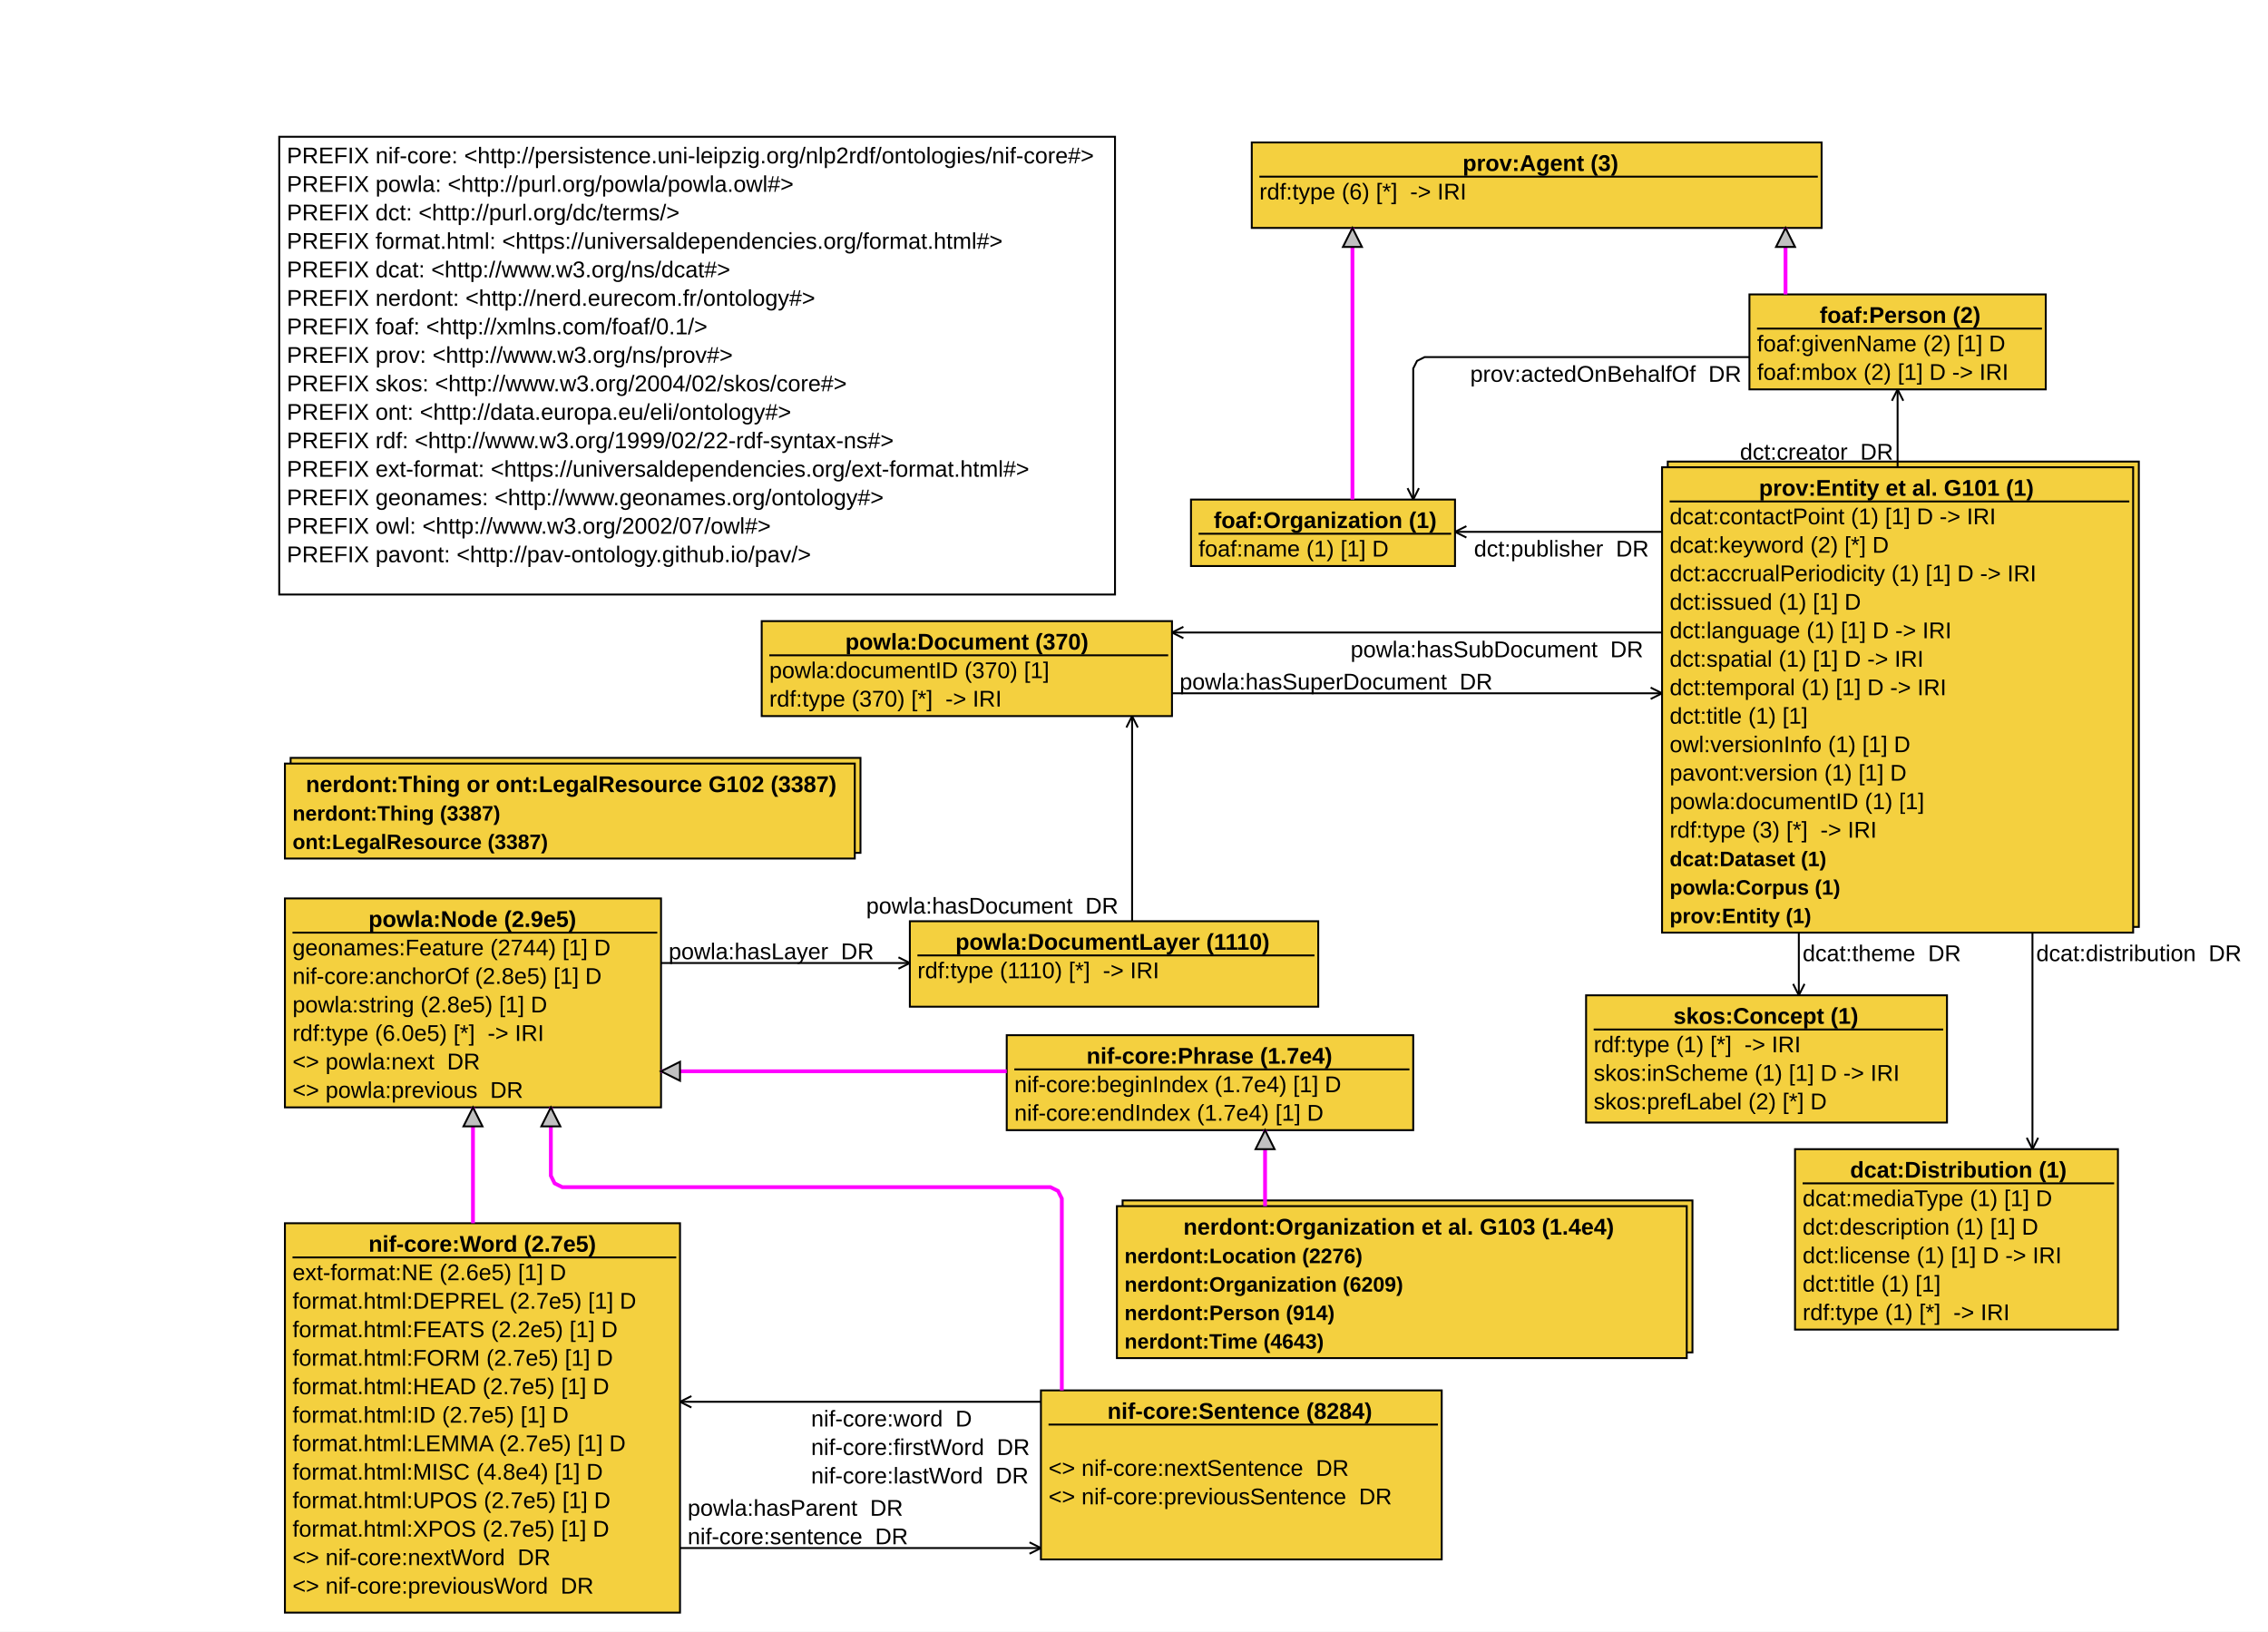
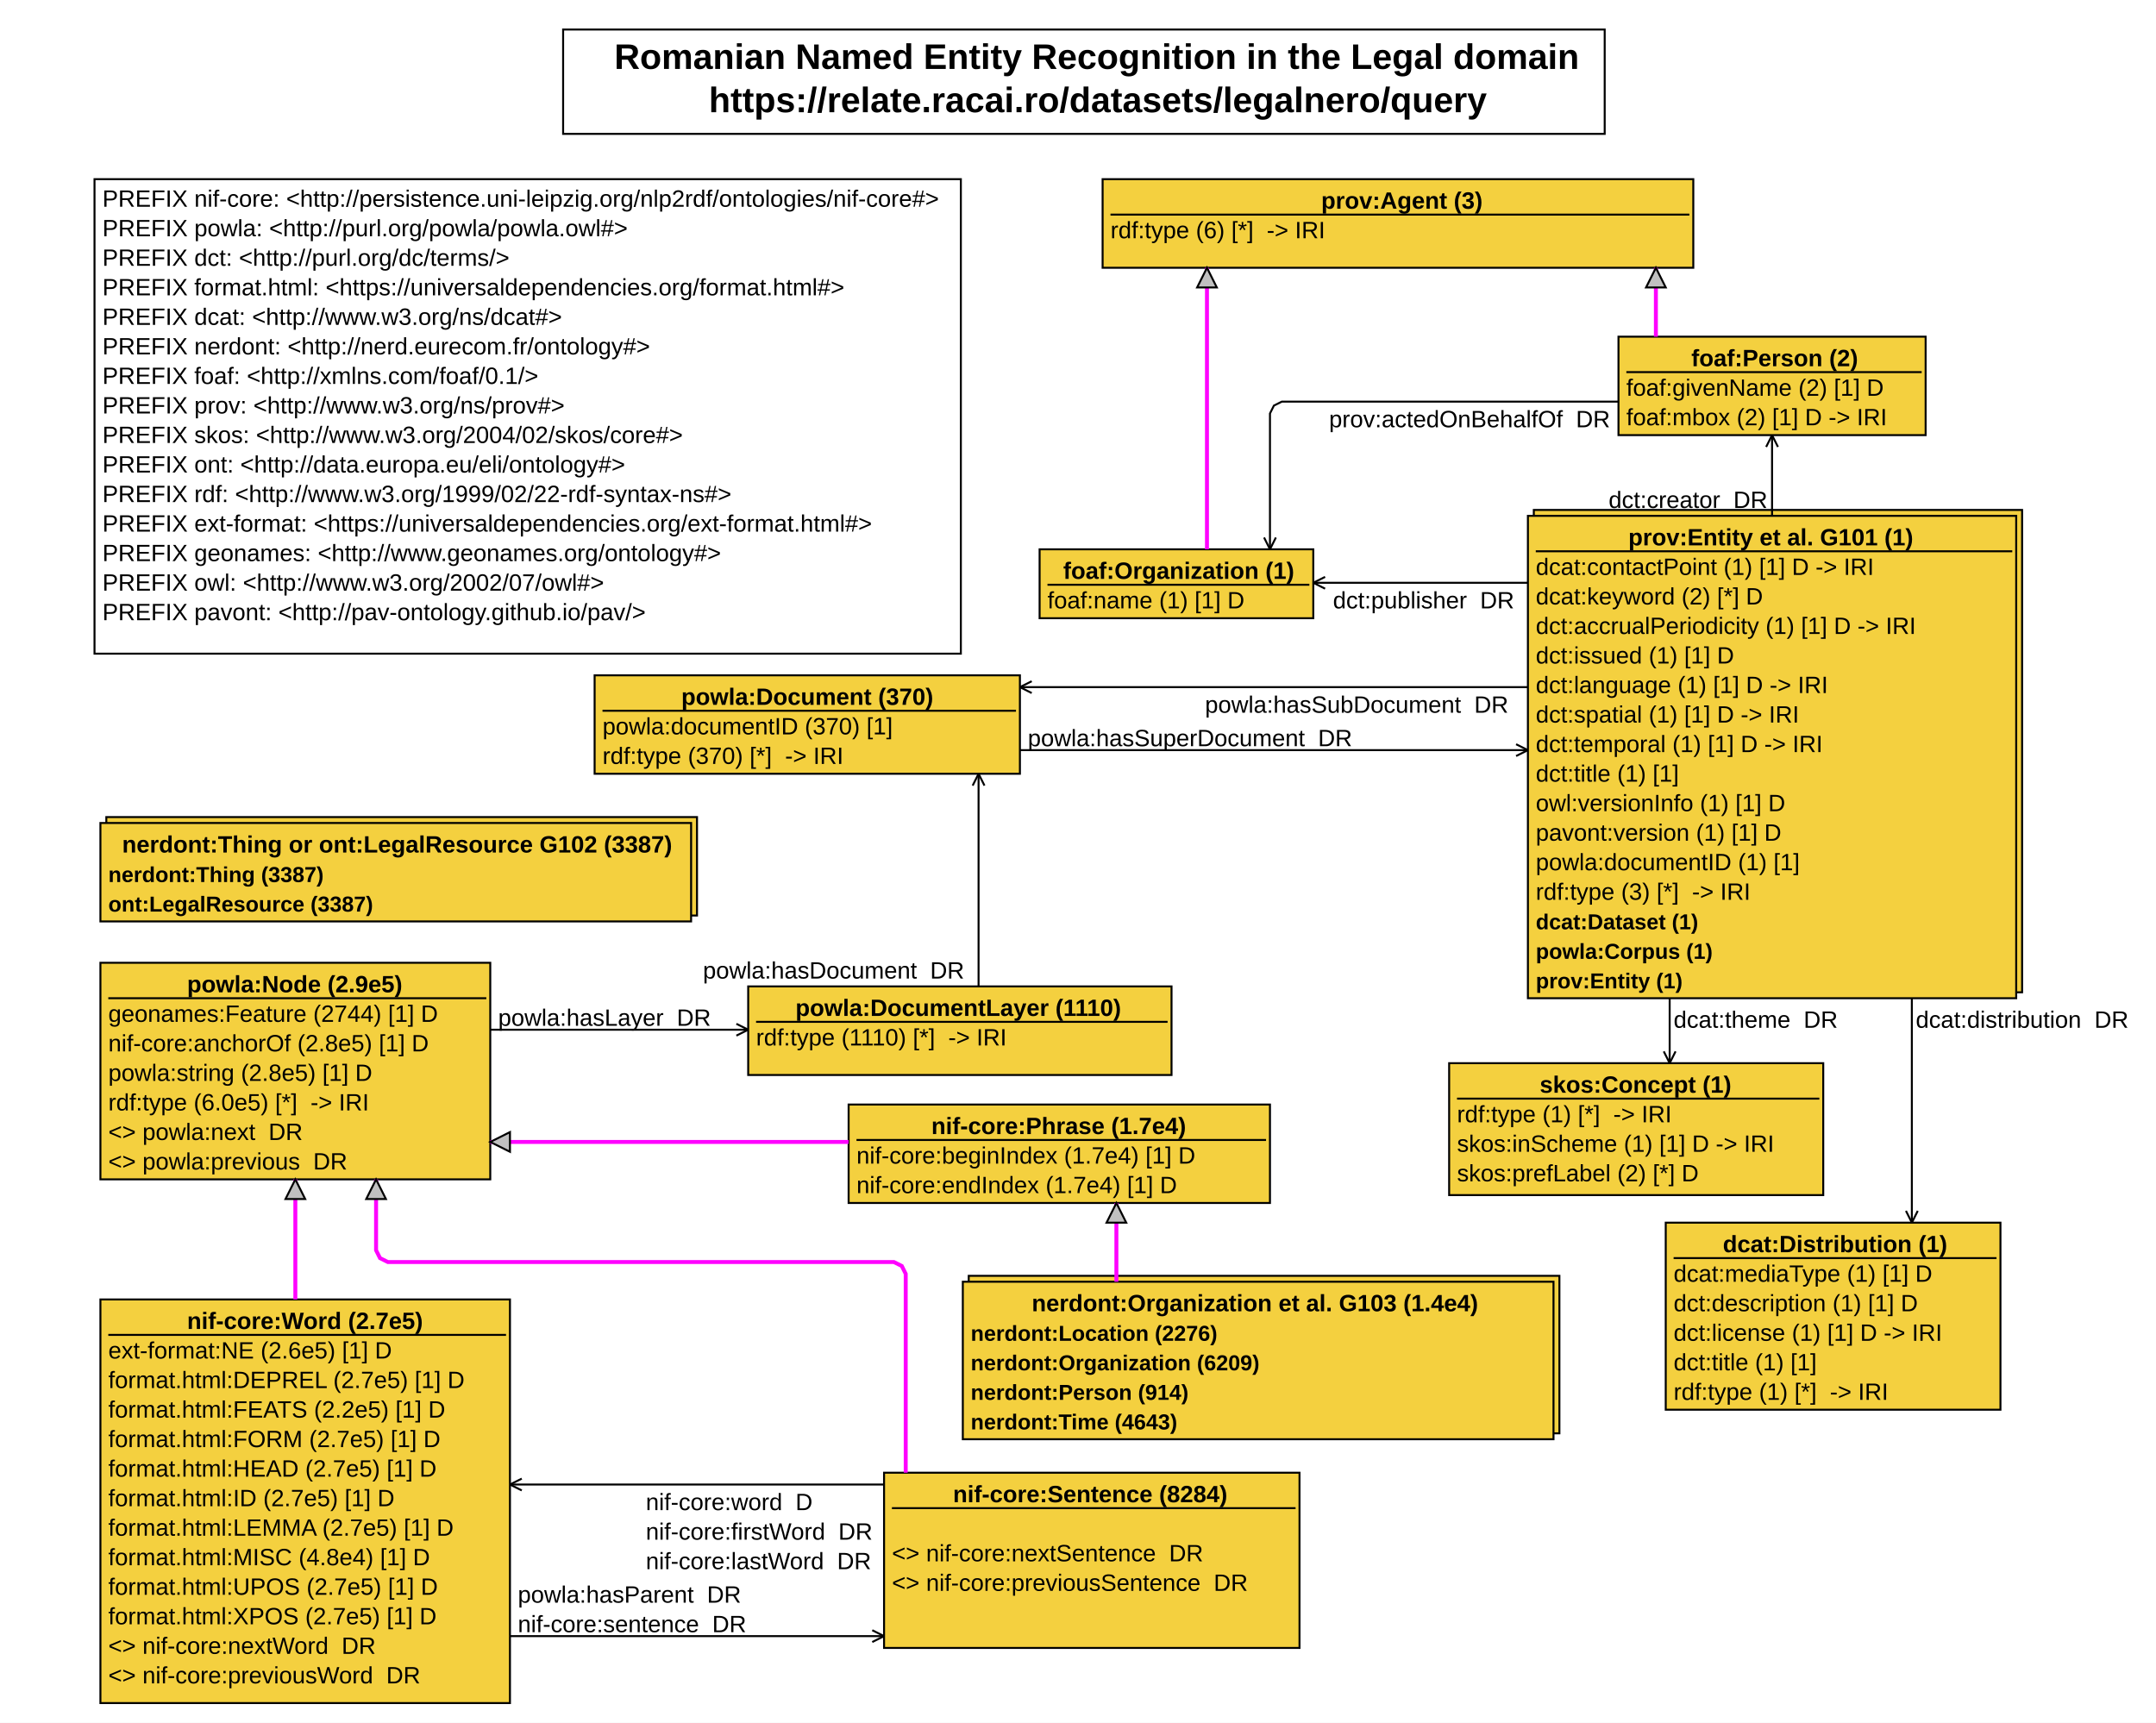
- <svg xmlns="http://www.w3.org/2000/svg" version="1.1" xml:space="preserve" width="1194" height="859" viewBox="0 0 1194 859">
+ <svg xmlns="http://www.w3.org/2000/svg" version="1.1" xml:space="preserve" width="1095" height="875" viewBox="0 0 1095 875">
 onmousemove="movetip(evt)" onmouseup="endmove()"&gt;
<rect x="0" y="0" width="100%" height="100%" style="fill:White;" />
  <defs>
    <linearGradient id="activ1" x1="0%" y1="0%" x2="100%" y2="0%">
      <stop offset="0%" style="stop-color:#FFFF00;stop-opacity:1" />
      <stop offset="100%" style="stop-color:#FFFFF0;stop-opacity:1" />
    </linearGradient>
  </defs>
  <g id="2002724934">
-     <polygon points="591,632 891,632 891,712 591,712 " style="fill:#F4D03F; stroke-width:1;stroke:Black;" />
-     <polygon points="588,635 888,635 888,715 588,715 " style="fill:#F4D03F; stroke-width:1;stroke:Black;" />
-     <text style="font-family:Arial;font-size:12px;kerning:0;word-spacing:-1px;fill:Black;font-weight:bold;">
-       <tspan x="623" y="650">nerdont:Organization et al. G103 (1.4e4)</tspan>
+     <polygon points="492,648 792,648 792,728 492,728 " style="fill:#F4D03F; stroke-width:1;stroke:Black;" />
+     <polygon points="489,651 789,651 789,731 489,731 " style="fill:#F4D03F; stroke-width:1;stroke:Black;" />
+     <text style="font-family:Arial;font-size:12px;kerning:0;word-spacing:-1px;fill:Black;font-weight:bold;">
+       <tspan x="524" y="666">nerdont:Organization et al. G103 (1.4e4)</tspan>
    </text>
    <text style="font-family:Arial;font-size:11px;kerning:0;word-spacing:-1px;fill:Black;font-weight:bold;">
-       <tspan x="592" y="665">nerdont:Location (2276)</tspan>
-       <tspan x="592" y="680">nerdont:Organization (6209)</tspan>
-       <tspan x="592" y="695">nerdont:Person (914)</tspan>
-       <tspan x="592" y="710">nerdont:Time (4643)</tspan>
+       <tspan x="493" y="681">nerdont:Location (2276)</tspan>
+       <tspan x="493" y="696">nerdont:Organization (6209)</tspan>
+       <tspan x="493" y="711">nerdont:Person (914)</tspan>
+       <tspan x="493" y="726">nerdont:Time (4643)</tspan>
    </text>
  </g>
  <g id="2002724945">
-     <polygon points="945,605 1115,605 1115,700 945,700 " style="fill:#F4D03F; stroke-width:1;stroke:Black;" />
-     <text style="font-family:Arial;font-size:12px;kerning:0;word-spacing:-1px;fill:Black;font-weight:bold;">
-       <tspan x="974" y="620">dcat:Distribution (1)</tspan>
-     </text>
-     <line x1="949" y1="623" x2="1113" y2="623" style="stroke-width:1;stroke:Black;" />
-     <text style="font-family:Arial;font-size:12px;kerning:0;word-spacing:-1px;fill:Black;">
-       <tspan x="949" y="635">dcat:mediaType (1) [1] D</tspan>
-       <tspan x="949" y="650">dct:description (1) [1] D</tspan>
-       <tspan x="949" y="665">dct:license (1) [1] D -&gt; IRI</tspan>
-       <tspan x="949" y="680">dct:title (1) [1] </tspan>
-       <tspan x="949" y="695">rdf:type (1) [*]  -&gt; IRI</tspan>
+     <polygon points="846,621 1016,621 1016,716 846,716 " style="fill:#F4D03F; stroke-width:1;stroke:Black;" />
+     <text style="font-family:Arial;font-size:12px;kerning:0;word-spacing:-1px;fill:Black;font-weight:bold;">
+       <tspan x="875" y="636">dcat:Distribution (1)</tspan>
+     </text>
+     <line x1="850" y1="639" x2="1014" y2="639" style="stroke-width:1;stroke:Black;" />
+     <text style="font-family:Arial;font-size:12px;kerning:0;word-spacing:-1px;fill:Black;">
+       <tspan x="850" y="651">dcat:mediaType (1) [1] D</tspan>
+       <tspan x="850" y="666">dct:description (1) [1] D</tspan>
+       <tspan x="850" y="681">dct:license (1) [1] D -&gt; IRI</tspan>
+       <tspan x="850" y="696">dct:title (1) [1] </tspan>
+       <tspan x="850" y="711">rdf:type (1) [*]  -&gt; IRI</tspan>
    </text>
  </g>
  <g id="2002724956">
-     <polygon points="878,243 1126,243 1126,488 878,488 " style="fill:#F4D03F; stroke-width:1;stroke:Black;" />
-     <polygon points="875,246 1123,246 1123,491 875,491 " style="fill:#F4D03F; stroke-width:1;stroke:Black;" />
-     <text style="font-family:Arial;font-size:12px;kerning:0;word-spacing:-1px;fill:Black;font-weight:bold;">
-       <tspan x="926" y="261">prov:Entity et al. G101 (1)</tspan>
-     </text>
-     <line x1="879" y1="264" x2="1121" y2="264" style="stroke-width:1;stroke:Black;" />
-     <text style="font-family:Arial;font-size:12px;kerning:0;word-spacing:-1px;fill:Black;">
-       <tspan x="879" y="276">dcat:contactPoint (1) [1] D -&gt; IRI</tspan>
-       <tspan x="879" y="291">dcat:keyword (2) [*] D</tspan>
-       <tspan x="879" y="306">dct:accrualPeriodicity (1) [1] D -&gt; IRI</tspan>
-       <tspan x="879" y="321">dct:issued (1) [1] D</tspan>
-       <tspan x="879" y="336">dct:language (1) [1] D -&gt; IRI</tspan>
-       <tspan x="879" y="351">dct:spatial (1) [1] D -&gt; IRI</tspan>
-       <tspan x="879" y="366">dct:temporal (1) [1] D -&gt; IRI</tspan>
-       <tspan x="879" y="381">dct:title (1) [1] </tspan>
-       <tspan x="879" y="396">owl:versionInfo (1) [1] D</tspan>
-       <tspan x="879" y="411">pavont:version (1) [1] D</tspan>
-       <tspan x="879" y="426">powla:documentID (1) [1] </tspan>
-       <tspan x="879" y="441">rdf:type (3) [*]  -&gt; IRI</tspan>
+     <polygon points="779,259 1027,259 1027,504 779,504 " style="fill:#F4D03F; stroke-width:1;stroke:Black;" />
+     <polygon points="776,262 1024,262 1024,507 776,507 " style="fill:#F4D03F; stroke-width:1;stroke:Black;" />
+     <text style="font-family:Arial;font-size:12px;kerning:0;word-spacing:-1px;fill:Black;font-weight:bold;">
+       <tspan x="827" y="277">prov:Entity et al. G101 (1)</tspan>
+     </text>
+     <line x1="780" y1="280" x2="1022" y2="280" style="stroke-width:1;stroke:Black;" />
+     <text style="font-family:Arial;font-size:12px;kerning:0;word-spacing:-1px;fill:Black;">
+       <tspan x="780" y="292">dcat:contactPoint (1) [1] D -&gt; IRI</tspan>
+       <tspan x="780" y="307">dcat:keyword (2) [*] D</tspan>
+       <tspan x="780" y="322">dct:accrualPeriodicity (1) [1] D -&gt; IRI</tspan>
+       <tspan x="780" y="337">dct:issued (1) [1] D</tspan>
+       <tspan x="780" y="352">dct:language (1) [1] D -&gt; IRI</tspan>
+       <tspan x="780" y="367">dct:spatial (1) [1] D -&gt; IRI</tspan>
+       <tspan x="780" y="382">dct:temporal (1) [1] D -&gt; IRI</tspan>
+       <tspan x="780" y="397">dct:title (1) [1] </tspan>
+       <tspan x="780" y="412">owl:versionInfo (1) [1] D</tspan>
+       <tspan x="780" y="427">pavont:version (1) [1] D</tspan>
+       <tspan x="780" y="442">powla:documentID (1) [1] </tspan>
+       <tspan x="780" y="457">rdf:type (3) [*]  -&gt; IRI</tspan>
    </text>
    <text style="font-family:Arial;font-size:11px;kerning:0;word-spacing:-1px;fill:Black;font-weight:bold;">
-       <tspan x="879" y="456">dcat:Dataset (1)</tspan>
-       <tspan x="879" y="471">powla:Corpus (1)</tspan>
-       <tspan x="879" y="486">prov:Entity (1)</tspan>
+       <tspan x="780" y="472">dcat:Dataset (1)</tspan>
+       <tspan x="780" y="487">powla:Corpus (1)</tspan>
+       <tspan x="780" y="502">prov:Entity (1)</tspan>
    </text>
  </g>
  <g id="2002724967">
-     <polygon points="479,485 694,485 694,530 479,530 " style="fill:#F4D03F; stroke-width:1;stroke:Black;" />
-     <text style="font-family:Arial;font-size:12px;kerning:0;word-spacing:-1px;fill:Black;font-weight:bold;">
-       <tspan x="503" y="500">powla:DocumentLayer (1110)</tspan>
-     </text>
-     <line x1="483" y1="503" x2="692" y2="503" style="stroke-width:1;stroke:Black;" />
-     <text style="font-family:Arial;font-size:12px;kerning:0;word-spacing:-1px;fill:Black;">
-       <tspan x="483" y="515">rdf:type (1110) [*]  -&gt; IRI</tspan>
+     <polygon points="380,501 595,501 595,546 380,546 " style="fill:#F4D03F; stroke-width:1;stroke:Black;" />
+     <text style="font-family:Arial;font-size:12px;kerning:0;word-spacing:-1px;fill:Black;font-weight:bold;">
+       <tspan x="404" y="516">powla:DocumentLayer (1110)</tspan>
+     </text>
+     <line x1="384" y1="519" x2="593" y2="519" style="stroke-width:1;stroke:Black;" />
+     <text style="font-family:Arial;font-size:12px;kerning:0;word-spacing:-1px;fill:Black;">
+       <tspan x="384" y="531">rdf:type (1110) [*]  -&gt; IRI</tspan>
    </text>
  </g>
  <g id="2002724978">
-     <polygon points="150,473 348,473 348,583 150,583 " style="fill:#F4D03F; stroke-width:1;stroke:Black;" />
-     <text style="font-family:Arial;font-size:12px;kerning:0;word-spacing:-1px;fill:Black;font-weight:bold;">
-       <tspan x="194" y="488">powla:Node (2.9e5)</tspan>
-     </text>
-     <line x1="154" y1="491" x2="346" y2="491" style="stroke-width:1;stroke:Black;" />
-     <text style="font-family:Arial;font-size:12px;kerning:0;word-spacing:-1px;fill:Black;">
-       <tspan x="154" y="503">geonames:Feature (2744) [1] D</tspan>
-       <tspan x="154" y="518">nif-core:anchorOf (2.8e5) [1] D</tspan>
-       <tspan x="154" y="533">powla:string (2.8e5) [1] D</tspan>
-       <tspan x="154" y="548">rdf:type (6.0e5) [*]  -&gt; IRI</tspan>
-       <tspan x="154" y="563">&lt;&gt; powla:next  DR</tspan>
-       <tspan x="154" y="578">&lt;&gt; powla:previous  DR</tspan>
+     <polygon points="51,489 249,489 249,599 51,599 " style="fill:#F4D03F; stroke-width:1;stroke:Black;" />
+     <text style="font-family:Arial;font-size:12px;kerning:0;word-spacing:-1px;fill:Black;font-weight:bold;">
+       <tspan x="95" y="504">powla:Node (2.9e5)</tspan>
+     </text>
+     <line x1="55" y1="507" x2="247" y2="507" style="stroke-width:1;stroke:Black;" />
+     <text style="font-family:Arial;font-size:12px;kerning:0;word-spacing:-1px;fill:Black;">
+       <tspan x="55" y="519">geonames:Feature (2744) [1] D</tspan>
+       <tspan x="55" y="534">nif-core:anchorOf (2.8e5) [1] D</tspan>
+       <tspan x="55" y="549">powla:string (2.8e5) [1] D</tspan>
+       <tspan x="55" y="564">rdf:type (6.0e5) [*]  -&gt; IRI</tspan>
+       <tspan x="55" y="579">&lt;&gt; powla:next  DR</tspan>
+       <tspan x="55" y="594">&lt;&gt; powla:previous  DR</tspan>
    </text>
  </g>
  <g id="2002724989">
-     <polygon points="921,155 1077,155 1077,205 921,205 " style="fill:#F4D03F; stroke-width:1;stroke:Black;" />
-     <text style="font-family:Arial;font-size:12px;kerning:0;word-spacing:-1px;fill:Black;font-weight:bold;">
-       <tspan x="958" y="170">foaf:Person (2)</tspan>
-     </text>
-     <line x1="925" y1="173" x2="1075" y2="173" style="stroke-width:1;stroke:Black;" />
-     <text style="font-family:Arial;font-size:12px;kerning:0;word-spacing:-1px;fill:Black;">
-       <tspan x="925" y="185">foaf:givenName (2) [1] D</tspan>
-       <tspan x="925" y="200">foaf:mbox (2) [1] D -&gt; IRI</tspan>
+     <polygon points="822,171 978,171 978,221 822,221 " style="fill:#F4D03F; stroke-width:1;stroke:Black;" />
+     <text style="font-family:Arial;font-size:12px;kerning:0;word-spacing:-1px;fill:Black;font-weight:bold;">
+       <tspan x="859" y="186">foaf:Person (2)</tspan>
+     </text>
+     <line x1="826" y1="189" x2="976" y2="189" style="stroke-width:1;stroke:Black;" />
+     <text style="font-family:Arial;font-size:12px;kerning:0;word-spacing:-1px;fill:Black;">
+       <tspan x="826" y="201">foaf:givenName (2) [1] D</tspan>
+       <tspan x="826" y="216">foaf:mbox (2) [1] D -&gt; IRI</tspan>
    </text>
  </g>
  <g id="2002725000">
-     <polygon points="153,399 453,399 453,449 153,449 " style="fill:#F4D03F; stroke-width:1;stroke:Black;" />
-     <polygon points="150,402 450,402 450,452 150,452 " style="fill:#F4D03F; stroke-width:1;stroke:Black;" />
-     <text style="font-family:Arial;font-size:12px;kerning:0;word-spacing:-1px;fill:Black;font-weight:bold;">
-       <tspan x="161" y="417">nerdont:Thing or ont:LegalResource G102 (3387)</tspan>
+     <polygon points="54,415 354,415 354,465 54,465 " style="fill:#F4D03F; stroke-width:1;stroke:Black;" />
+     <polygon points="51,418 351,418 351,468 51,468 " style="fill:#F4D03F; stroke-width:1;stroke:Black;" />
+     <text style="font-family:Arial;font-size:12px;kerning:0;word-spacing:-1px;fill:Black;font-weight:bold;">
+       <tspan x="62" y="433">nerdont:Thing or ont:LegalResource G102 (3387)</tspan>
    </text>
    <text style="font-family:Arial;font-size:11px;kerning:0;word-spacing:-1px;fill:Black;font-weight:bold;">
-       <tspan x="154" y="432">nerdont:Thing (3387)</tspan>
-       <tspan x="154" y="447">ont:LegalResource (3387)</tspan>
+       <tspan x="55" y="448">nerdont:Thing (3387)</tspan>
+       <tspan x="55" y="463">ont:LegalResource (3387)</tspan>
    </text>
  </g>
  <g id="2002725011">
-     <polygon points="627,263 766,263 766,298 627,298 " style="fill:#F4D03F; stroke-width:1;stroke:Black;" />
-     <text style="font-family:Arial;font-size:12px;kerning:0;word-spacing:-1px;fill:Black;font-weight:bold;">
-       <tspan x="639" y="278">foaf:Organization (1)</tspan>
-     </text>
-     <line x1="631" y1="281" x2="764" y2="281" style="stroke-width:1;stroke:Black;" />
-     <text style="font-family:Arial;font-size:12px;kerning:0;word-spacing:-1px;fill:Black;">
-       <tspan x="631" y="293">foaf:name (1) [1] D</tspan>
+     <polygon points="528,279 667,279 667,314 528,314 " style="fill:#F4D03F; stroke-width:1;stroke:Black;" />
+     <text style="font-family:Arial;font-size:12px;kerning:0;word-spacing:-1px;fill:Black;font-weight:bold;">
+       <tspan x="540" y="294">foaf:Organization (1)</tspan>
+     </text>
+     <line x1="532" y1="297" x2="665" y2="297" style="stroke-width:1;stroke:Black;" />
+     <text style="font-family:Arial;font-size:12px;kerning:0;word-spacing:-1px;fill:Black;">
+       <tspan x="532" y="309">foaf:name (1) [1] D</tspan>
    </text>
  </g>
  <g id="2002725022">
-     <polygon points="659,75 959,75 959,120 659,120 " style="fill:#F4D03F; stroke-width:1;stroke:Black;" />
-     <text style="font-family:Arial;font-size:12px;kerning:0;word-spacing:-1px;fill:Black;font-weight:bold;">
-       <tspan x="770" y="90">prov:Agent (3)</tspan>
-     </text>
-     <line x1="663" y1="93" x2="957" y2="93" style="stroke-width:1;stroke:Black;" />
-     <text style="font-family:Arial;font-size:12px;kerning:0;word-spacing:-1px;fill:Black;">
-       <tspan x="663" y="105">rdf:type (6) [*]  -&gt; IRI</tspan>
+     <polygon points="560,91 860,91 860,136 560,136 " style="fill:#F4D03F; stroke-width:1;stroke:Black;" />
+     <text style="font-family:Arial;font-size:12px;kerning:0;word-spacing:-1px;fill:Black;font-weight:bold;">
+       <tspan x="671" y="106">prov:Agent (3)</tspan>
+     </text>
+     <line x1="564" y1="109" x2="858" y2="109" style="stroke-width:1;stroke:Black;" />
+     <text style="font-family:Arial;font-size:12px;kerning:0;word-spacing:-1px;fill:Black;">
+       <tspan x="564" y="121">rdf:type (6) [*]  -&gt; IRI</tspan>
    </text>
  </g>
  <g id="2002725033">
-     <polygon points="530,545 744,545 744,595 530,595 " style="fill:#F4D03F; stroke-width:1;stroke:Black;" />
-     <text style="font-family:Arial;font-size:12px;kerning:0;word-spacing:-1px;fill:Black;font-weight:bold;">
-       <tspan x="572" y="560">nif-core:Phrase (1.7e4)</tspan>
-     </text>
-     <line x1="534" y1="563" x2="742" y2="563" style="stroke-width:1;stroke:Black;" />
-     <text style="font-family:Arial;font-size:12px;kerning:0;word-spacing:-1px;fill:Black;">
-       <tspan x="534" y="575">nif-core:beginIndex (1.7e4) [1] D</tspan>
-       <tspan x="534" y="590">nif-core:endIndex (1.7e4) [1] D</tspan>
+     <polygon points="431,561 645,561 645,611 431,611 " style="fill:#F4D03F; stroke-width:1;stroke:Black;" />
+     <text style="font-family:Arial;font-size:12px;kerning:0;word-spacing:-1px;fill:Black;font-weight:bold;">
+       <tspan x="473" y="576">nif-core:Phrase (1.7e4)</tspan>
+     </text>
+     <line x1="435" y1="579" x2="643" y2="579" style="stroke-width:1;stroke:Black;" />
+     <text style="font-family:Arial;font-size:12px;kerning:0;word-spacing:-1px;fill:Black;">
+       <tspan x="435" y="591">nif-core:beginIndex (1.7e4) [1] D</tspan>
+       <tspan x="435" y="606">nif-core:endIndex (1.7e4) [1] D</tspan>
    </text>
  </g>
  <g id="2002725044">
-     <polygon points="401,327 617,327 617,377 401,377 " style="fill:#F4D03F; stroke-width:1;stroke:Black;" />
-     <text style="font-family:Arial;font-size:12px;kerning:0;word-spacing:-1px;fill:Black;font-weight:bold;">
-       <tspan x="445" y="342">powla:Document (370)</tspan>
-     </text>
-     <line x1="405" y1="345" x2="615" y2="345" style="stroke-width:1;stroke:Black;" />
-     <text style="font-family:Arial;font-size:12px;kerning:0;word-spacing:-1px;fill:Black;">
-       <tspan x="405" y="357">powla:documentID (370) [1] </tspan>
-       <tspan x="405" y="372">rdf:type (370) [*]  -&gt; IRI</tspan>
+     <polygon points="302,343 518,343 518,393 302,393 " style="fill:#F4D03F; stroke-width:1;stroke:Black;" />
+     <text style="font-family:Arial;font-size:12px;kerning:0;word-spacing:-1px;fill:Black;font-weight:bold;">
+       <tspan x="346" y="358">powla:Document (370)</tspan>
+     </text>
+     <line x1="306" y1="361" x2="516" y2="361" style="stroke-width:1;stroke:Black;" />
+     <text style="font-family:Arial;font-size:12px;kerning:0;word-spacing:-1px;fill:Black;">
+       <tspan x="306" y="373">powla:documentID (370) [1] </tspan>
+       <tspan x="306" y="388">rdf:type (370) [*]  -&gt; IRI</tspan>
    </text>
  </g>
  <g id="2002725055">
-     <polygon points="548,732 759,732 759,821 548,821 " style="fill:#F4D03F; stroke-width:1;stroke:Black;" />
-     <text style="font-family:Arial;font-size:12px;kerning:0;word-spacing:-1px;fill:Black;font-weight:bold;">
-       <tspan x="583" y="747">nif-core:Sentence (8284)</tspan>
-     </text>
-     <line x1="552" y1="750" x2="757" y2="750" style="stroke-width:1;stroke:Black;" />
-     <text style="font-family:Arial;font-size:12px;kerning:0;word-spacing:-1px;fill:Black;">
-       <tspan x="552" y="777">&lt;&gt; nif-core:nextSentence  DR</tspan>
-       <tspan x="552" y="792">&lt;&gt; nif-core:previousSentence  DR</tspan>
+     <polygon points="449,748 660,748 660,837 449,837 " style="fill:#F4D03F; stroke-width:1;stroke:Black;" />
+     <text style="font-family:Arial;font-size:12px;kerning:0;word-spacing:-1px;fill:Black;font-weight:bold;">
+       <tspan x="484" y="763">nif-core:Sentence (8284)</tspan>
+     </text>
+     <line x1="453" y1="766" x2="658" y2="766" style="stroke-width:1;stroke:Black;" />
+     <text style="font-family:Arial;font-size:12px;kerning:0;word-spacing:-1px;fill:Black;">
+       <tspan x="453" y="793">&lt;&gt; nif-core:nextSentence  DR</tspan>
+       <tspan x="453" y="808">&lt;&gt; nif-core:previousSentence  DR</tspan>
    </text>
  </g>
  <g id="2002725066">
-     <polygon points="147,72 587,72 587,313 147,313 " style="fill:White; stroke-width:1;stroke:Black;" />
-     <text style="font-family:Arial;font-size:12px;kerning:0;word-spacing:-1px;fill:Black;">
-       <tspan x="151" y="86">PREFIX nif-core: &lt;http://persistence.uni-leipzig.org/nlp2rdf/ontologies/nif-core#&gt;</tspan>
-       <tspan x="151" y="101">PREFIX powla: &lt;http://purl.org/powla/powla.owl#&gt;</tspan>
-       <tspan x="151" y="116">PREFIX dct: &lt;http://purl.org/dc/terms/&gt;</tspan>
-       <tspan x="151" y="131">PREFIX format.html: &lt;https://universaldependencies.org/format.html#&gt;</tspan>
-       <tspan x="151" y="146">PREFIX dcat: &lt;http://www.w3.org/ns/dcat#&gt;</tspan>
-       <tspan x="151" y="161">PREFIX nerdont: &lt;http://nerd.eurecom.fr/ontology#&gt;</tspan>
-       <tspan x="151" y="176">PREFIX foaf: &lt;http://xmlns.com/foaf/0.1/&gt;</tspan>
-       <tspan x="151" y="191">PREFIX prov: &lt;http://www.w3.org/ns/prov#&gt;</tspan>
-       <tspan x="151" y="206">PREFIX skos: &lt;http://www.w3.org/2004/02/skos/core#&gt;</tspan>
-       <tspan x="151" y="221">PREFIX ont: &lt;http://data.europa.eu/eli/ontology#&gt;</tspan>
-       <tspan x="151" y="236">PREFIX rdf: &lt;http://www.w3.org/1999/02/22-rdf-syntax-ns#&gt;</tspan>
-       <tspan x="151" y="251">PREFIX ext-format: &lt;https://universaldependencies.org/ext-format.html#&gt;</tspan>
-       <tspan x="151" y="266">PREFIX geonames: &lt;http://www.geonames.org/ontology#&gt;</tspan>
-       <tspan x="151" y="281">PREFIX owl: &lt;http://www.w3.org/2002/07/owl#&gt;</tspan>
-       <tspan x="151" y="296">PREFIX pavont: &lt;http://pav-ontology.github.io/pav/&gt;</tspan>
+     <polygon points="48,91 488,91 488,332 48,332 " style="fill:White; stroke-width:1;stroke:Black;" />
+     <text style="font-family:Arial;font-size:12px;kerning:0;word-spacing:-1px;fill:Black;">
+       <tspan x="52" y="105">PREFIX nif-core: &lt;http://persistence.uni-leipzig.org/nlp2rdf/ontologies/nif-core#&gt;</tspan>
+       <tspan x="52" y="120">PREFIX powla: &lt;http://purl.org/powla/powla.owl#&gt;</tspan>
+       <tspan x="52" y="135">PREFIX dct: &lt;http://purl.org/dc/terms/&gt;</tspan>
+       <tspan x="52" y="150">PREFIX format.html: &lt;https://universaldependencies.org/format.html#&gt;</tspan>
+       <tspan x="52" y="165">PREFIX dcat: &lt;http://www.w3.org/ns/dcat#&gt;</tspan>
+       <tspan x="52" y="180">PREFIX nerdont: &lt;http://nerd.eurecom.fr/ontology#&gt;</tspan>
+       <tspan x="52" y="195">PREFIX foaf: &lt;http://xmlns.com/foaf/0.1/&gt;</tspan>
+       <tspan x="52" y="210">PREFIX prov: &lt;http://www.w3.org/ns/prov#&gt;</tspan>
+       <tspan x="52" y="225">PREFIX skos: &lt;http://www.w3.org/2004/02/skos/core#&gt;</tspan>
+       <tspan x="52" y="240">PREFIX ont: &lt;http://data.europa.eu/eli/ontology#&gt;</tspan>
+       <tspan x="52" y="255">PREFIX rdf: &lt;http://www.w3.org/1999/02/22-rdf-syntax-ns#&gt;</tspan>
+       <tspan x="52" y="270">PREFIX ext-format: &lt;https://universaldependencies.org/ext-format.html#&gt;</tspan>
+       <tspan x="52" y="285">PREFIX geonames: &lt;http://www.geonames.org/ontology#&gt;</tspan>
+       <tspan x="52" y="300">PREFIX owl: &lt;http://www.w3.org/2002/07/owl#&gt;</tspan>
+       <tspan x="52" y="315">PREFIX pavont: &lt;http://pav-ontology.github.io/pav/&gt;</tspan>
    </text>
  </g>
  <g id="2002725077">
-     <polygon points="150,644 358,644 358,849 150,849 " style="fill:#F4D03F; stroke-width:1;stroke:Black;" />
-     <text style="font-family:Arial;font-size:12px;kerning:0;word-spacing:-1px;fill:Black;font-weight:bold;">
-       <tspan x="194" y="659">nif-core:Word (2.7e5)</tspan>
-     </text>
-     <line x1="154" y1="662" x2="356" y2="662" style="stroke-width:1;stroke:Black;" />
-     <text style="font-family:Arial;font-size:12px;kerning:0;word-spacing:-1px;fill:Black;">
-       <tspan x="154" y="674">ext-format:NE (2.6e5) [1] D</tspan>
-       <tspan x="154" y="689">format.html:DEPREL (2.7e5) [1] D</tspan>
-       <tspan x="154" y="704">format.html:FEATS (2.2e5) [1] D</tspan>
-       <tspan x="154" y="719">format.html:FORM (2.7e5) [1] D</tspan>
-       <tspan x="154" y="734">format.html:HEAD (2.7e5) [1] D</tspan>
-       <tspan x="154" y="749">format.html:ID (2.7e5) [1] D</tspan>
-       <tspan x="154" y="764">format.html:LEMMA (2.7e5) [1] D</tspan>
-       <tspan x="154" y="779">format.html:MISC (4.8e4) [1] D</tspan>
-       <tspan x="154" y="794">format.html:UPOS (2.7e5) [1] D</tspan>
-       <tspan x="154" y="809">format.html:XPOS (2.7e5) [1] D</tspan>
-       <tspan x="154" y="824">&lt;&gt; nif-core:nextWord  DR</tspan>
-       <tspan x="154" y="839">&lt;&gt; nif-core:previousWord  DR</tspan>
+     <polygon points="51,660 259,660 259,865 51,865 " style="fill:#F4D03F; stroke-width:1;stroke:Black;" />
+     <text style="font-family:Arial;font-size:12px;kerning:0;word-spacing:-1px;fill:Black;font-weight:bold;">
+       <tspan x="95" y="675">nif-core:Word (2.7e5)</tspan>
+     </text>
+     <line x1="55" y1="678" x2="257" y2="678" style="stroke-width:1;stroke:Black;" />
+     <text style="font-family:Arial;font-size:12px;kerning:0;word-spacing:-1px;fill:Black;">
+       <tspan x="55" y="690">ext-format:NE (2.6e5) [1] D</tspan>
+       <tspan x="55" y="705">format.html:DEPREL (2.7e5) [1] D</tspan>
+       <tspan x="55" y="720">format.html:FEATS (2.2e5) [1] D</tspan>
+       <tspan x="55" y="735">format.html:FORM (2.7e5) [1] D</tspan>
+       <tspan x="55" y="750">format.html:HEAD (2.7e5) [1] D</tspan>
+       <tspan x="55" y="765">format.html:ID (2.7e5) [1] D</tspan>
+       <tspan x="55" y="780">format.html:LEMMA (2.7e5) [1] D</tspan>
+       <tspan x="55" y="795">format.html:MISC (4.8e4) [1] D</tspan>
+       <tspan x="55" y="810">format.html:UPOS (2.7e5) [1] D</tspan>
+       <tspan x="55" y="825">format.html:XPOS (2.7e5) [1] D</tspan>
+       <tspan x="55" y="840">&lt;&gt; nif-core:nextWord  DR</tspan>
+       <tspan x="55" y="855">&lt;&gt; nif-core:previousWord  DR</tspan>
    </text>
  </g>
  <g id="2002725088">
-     <polygon points="835,524 1025,524 1025,591 835,591 " style="fill:#F4D03F; stroke-width:1;stroke:Black;" />
-     <text style="font-family:Arial;font-size:12px;kerning:0;word-spacing:-1px;fill:Black;font-weight:bold;">
-       <tspan x="881" y="539">skos:Concept (1)</tspan>
-     </text>
-     <line x1="839" y1="542" x2="1023" y2="542" style="stroke-width:1;stroke:Black;" />
-     <text style="font-family:Arial;font-size:12px;kerning:0;word-spacing:-1px;fill:Black;">
-       <tspan x="839" y="554">rdf:type (1) [*]  -&gt; IRI</tspan>
-       <tspan x="839" y="569">skos:inScheme (1) [1] D -&gt; IRI</tspan>
-       <tspan x="839" y="584">skos:prefLabel (2) [*] D</tspan>
+     <polygon points="736,540 926,540 926,607 736,607 " style="fill:#F4D03F; stroke-width:1;stroke:Black;" />
+     <text style="font-family:Arial;font-size:12px;kerning:0;word-spacing:-1px;fill:Black;font-weight:bold;">
+       <tspan x="782" y="555">skos:Concept (1)</tspan>
+     </text>
+     <line x1="740" y1="558" x2="924" y2="558" style="stroke-width:1;stroke:Black;" />
+     <text style="font-family:Arial;font-size:12px;kerning:0;word-spacing:-1px;fill:Black;">
+       <tspan x="740" y="570">rdf:type (1) [*]  -&gt; IRI</tspan>
+       <tspan x="740" y="585">skos:inScheme (1) [1] D -&gt; IRI</tspan>
+       <tspan x="740" y="600">skos:prefLabel (2) [*] D</tspan>
+     </text>
+   </g>
+   <g id="2002795988">
+     <polygon points="286,15 815,15 815,68 286,68 " style="fill:none; stroke-width:1;stroke:Black;" />
+     <text style="font-family:Arial;font-size:18px;kerning:0;word-spacing:-1px;fill:Black;font-weight:bold;">
+       <tspan x="312" y="35">Romanian Named Entity Recognition in the Legal domain</tspan>
+       <tspan x="360" y="57">https://relate.racai.ro/datasets/legalnero/query</tspan>
    </text>
  </g>
  <g id="2002724867">
-     <path d="M1070,491 L1070,605 " style="fill:none;stroke-width:1;stroke:Black;" />
-     <line x1="1067" y1="599" x2="1070" y2="605" style="stroke-width:1;stroke:Black;" />
-     <line x1="1073" y1="599" x2="1070" y2="605" style="stroke-width:1;stroke:Black;" />
-     <text style="font-family:Arial;font-size:12px;kerning:0;word-spacing:-1px;fill:Black;">
-       <tspan x="1072" y="506">dcat:distribution  DR</tspan>
+     <path d="M971,507 L971,621 " style="fill:none;stroke-width:1;stroke:Black;" />
+     <line x1="968" y1="615" x2="971" y2="621" style="stroke-width:1;stroke:Black;" />
+     <line x1="974" y1="615" x2="971" y2="621" style="stroke-width:1;stroke:Black;" />
+     <text style="font-family:Arial;font-size:12px;kerning:0;word-spacing:-1px;fill:Black;">
+       <tspan x="973" y="522">dcat:distribution  DR</tspan>
    </text>
  </g>
  <g id="2002724872">
-     <path d="M596,485 L596,377 " style="fill:none;stroke-width:1;stroke:Black;" />
-     <line x1="593" y1="383" x2="596" y2="377" style="stroke-width:1;stroke:Black;" />
-     <line x1="599" y1="383" x2="596" y2="377" style="stroke-width:1;stroke:Black;" />
-     <text style="font-family:Arial;font-size:12px;kerning:0;word-spacing:-1px;fill:Black;">
-       <tspan x="456" y="481">powla:hasDocument  DR</tspan>
+     <path d="M497,501 L497,393 " style="fill:none;stroke-width:1;stroke:Black;" />
+     <line x1="494" y1="399" x2="497" y2="393" style="stroke-width:1;stroke:Black;" />
+     <line x1="500" y1="399" x2="497" y2="393" style="stroke-width:1;stroke:Black;" />
+     <text style="font-family:Arial;font-size:12px;kerning:0;word-spacing:-1px;fill:Black;">
+       <tspan x="357" y="497">powla:hasDocument  DR</tspan>
    </text>
  </g>
  <g id="2002724877">
-     <path d="M999,246 L999,205 " style="fill:none;stroke-width:1;stroke:Black;" />
-     <line x1="996" y1="211" x2="999" y2="205" style="stroke-width:1;stroke:Black;" />
-     <line x1="1002" y1="211" x2="999" y2="205" style="stroke-width:1;stroke:Black;" />
-     <text style="font-family:Arial;font-size:12px;kerning:0;word-spacing:-1px;fill:Black;">
-       <tspan x="916" y="242">dct:creator  DR</tspan>
+     <path d="M900,262 L900,221 " style="fill:none;stroke-width:1;stroke:Black;" />
+     <line x1="897" y1="227" x2="900" y2="221" style="stroke-width:1;stroke:Black;" />
+     <line x1="903" y1="227" x2="900" y2="221" style="stroke-width:1;stroke:Black;" />
+     <text style="font-family:Arial;font-size:12px;kerning:0;word-spacing:-1px;fill:Black;">
+       <tspan x="817" y="258">dct:creator  DR</tspan>
    </text>
  </g>
  <g id="2002724882">
-     <path d="M348,507 L479,507 " style="fill:none;stroke-width:1;stroke:Black;" />
-     <line x1="473" y1="504" x2="479" y2="507" style="stroke-width:1;stroke:Black;" />
-     <line x1="473" y1="510" x2="479" y2="507" style="stroke-width:1;stroke:Black;" />
-     <text style="font-family:Arial;font-size:12px;kerning:0;word-spacing:-1px;fill:Black;">
-       <tspan x="352" y="505">powla:hasLayer  DR</tspan>
+     <path d="M249,523 L380,523 " style="fill:none;stroke-width:1;stroke:Black;" />
+     <line x1="374" y1="520" x2="380" y2="523" style="stroke-width:1;stroke:Black;" />
+     <line x1="374" y1="526" x2="380" y2="523" style="stroke-width:1;stroke:Black;" />
+     <text style="font-family:Arial;font-size:12px;kerning:0;word-spacing:-1px;fill:Black;">
+       <tspan x="253" y="521">powla:hasLayer  DR</tspan>
    </text>
  </g>
  <g id="2002724887">
-     <path d="M875,333 L617,333 " style="fill:none;stroke-width:1;stroke:Black;" />
-     <line x1="623" y1="330" x2="617" y2="333" style="stroke-width:1;stroke:Black;" />
-     <line x1="623" y1="336" x2="617" y2="333" style="stroke-width:1;stroke:Black;" />
-     <text style="font-family:Arial;font-size:12px;kerning:0;word-spacing:-1px;fill:Black;">
-       <tspan x="711" y="346">powla:hasSubDocument  DR</tspan>
+     <path d="M776,349 L518,349 " style="fill:none;stroke-width:1;stroke:Black;" />
+     <line x1="524" y1="346" x2="518" y2="349" style="stroke-width:1;stroke:Black;" />
+     <line x1="524" y1="352" x2="518" y2="349" style="stroke-width:1;stroke:Black;" />
+     <text style="font-family:Arial;font-size:12px;kerning:0;word-spacing:-1px;fill:Black;">
+       <tspan x="612" y="362">powla:hasSubDocument  DR</tspan>
    </text>
  </g>
  <g id="2002724892">
-     <path d="M947,491 L947,524 " style="fill:none;stroke-width:1;stroke:Black;" />
-     <line x1="944" y1="518" x2="947" y2="524" style="stroke-width:1;stroke:Black;" />
-     <line x1="950" y1="518" x2="947" y2="524" style="stroke-width:1;stroke:Black;" />
-     <text style="font-family:Arial;font-size:12px;kerning:0;word-spacing:-1px;fill:Black;">
-       <tspan x="949" y="506">dcat:theme  DR</tspan>
+     <path d="M848,507 L848,540 " style="fill:none;stroke-width:1;stroke:Black;" />
+     <line x1="845" y1="534" x2="848" y2="540" style="stroke-width:1;stroke:Black;" />
+     <line x1="851" y1="534" x2="848" y2="540" style="stroke-width:1;stroke:Black;" />
+     <text style="font-family:Arial;font-size:12px;kerning:0;word-spacing:-1px;fill:Black;">
+       <tspan x="850" y="522">dcat:theme  DR</tspan>
    </text>
  </g>
  <g id="2002724897">
-     <path d="M358,815 L548,815 " style="fill:none;stroke-width:1;stroke:Black;" />
-     <line x1="542" y1="812" x2="548" y2="815" style="stroke-width:1;stroke:Black;" />
-     <line x1="542" y1="818" x2="548" y2="815" style="stroke-width:1;stroke:Black;" />
-     <text style="font-family:Arial;font-size:12px;kerning:0;word-spacing:-1px;fill:Black;">
-       <tspan x="362" y="798">powla:hasParent  DR</tspan>
-       <tspan x="362" y="813">nif-core:sentence  DR</tspan>
+     <path d="M259,831 L449,831 " style="fill:none;stroke-width:1;stroke:Black;" />
+     <line x1="443" y1="828" x2="449" y2="831" style="stroke-width:1;stroke:Black;" />
+     <line x1="443" y1="834" x2="449" y2="831" style="stroke-width:1;stroke:Black;" />
+     <text style="font-family:Arial;font-size:12px;kerning:0;word-spacing:-1px;fill:Black;">
+       <tspan x="263" y="814">powla:hasParent  DR</tspan>
+       <tspan x="263" y="829">nif-core:sentence  DR</tspan>
    </text>
  </g>
  <g id="2002724902">
-     <path d="M921,188 L750,188 746,190 744,194 744,263 " style="fill:none;stroke-width:1;stroke:Black;" />
-     <line x1="741" y1="257" x2="744" y2="263" style="stroke-width:1;stroke:Black;" />
-     <line x1="747" y1="257" x2="744" y2="263" style="stroke-width:1;stroke:Black;" />
-     <text style="font-family:Arial;font-size:12px;kerning:0;word-spacing:-1px;fill:Black;">
-       <tspan x="774" y="201">prov:actedOnBehalfOf  DR</tspan>
+     <path d="M822,204 L651,204 647,206 645,210 645,279 " style="fill:none;stroke-width:1;stroke:Black;" />
+     <line x1="642" y1="273" x2="645" y2="279" style="stroke-width:1;stroke:Black;" />
+     <line x1="648" y1="273" x2="645" y2="279" style="stroke-width:1;stroke:Black;" />
+     <text style="font-family:Arial;font-size:12px;kerning:0;word-spacing:-1px;fill:Black;">
+       <tspan x="675" y="217">prov:actedOnBehalfOf  DR</tspan>
    </text>
  </g>
  <g id="2002724907">
-     <path d="M875,280 L766,280 " style="fill:none;stroke-width:1;stroke:Black;" />
-     <line x1="772" y1="277" x2="766" y2="280" style="stroke-width:1;stroke:Black;" />
-     <line x1="772" y1="283" x2="766" y2="280" style="stroke-width:1;stroke:Black;" />
-     <text style="font-family:Arial;font-size:12px;kerning:0;word-spacing:-1px;fill:Black;">
-       <tspan x="776" y="293">dct:publisher  DR</tspan>
+     <path d="M776,296 L667,296 " style="fill:none;stroke-width:1;stroke:Black;" />
+     <line x1="673" y1="293" x2="667" y2="296" style="stroke-width:1;stroke:Black;" />
+     <line x1="673" y1="299" x2="667" y2="296" style="stroke-width:1;stroke:Black;" />
+     <text style="font-family:Arial;font-size:12px;kerning:0;word-spacing:-1px;fill:Black;">
+       <tspan x="677" y="309">dct:publisher  DR</tspan>
    </text>
  </g>
  <g id="2002724912">
-     <path d="M617,365 L875,365 " style="fill:none;stroke-width:1;stroke:Black;" />
-     <line x1="869" y1="362" x2="875" y2="365" style="stroke-width:1;stroke:Black;" />
-     <line x1="869" y1="368" x2="875" y2="365" style="stroke-width:1;stroke:Black;" />
-     <text style="font-family:Arial;font-size:12px;kerning:0;word-spacing:-1px;fill:Black;">
-       <tspan x="621" y="363">powla:hasSuperDocument  DR</tspan>
+     <path d="M518,381 L776,381 " style="fill:none;stroke-width:1;stroke:Black;" />
+     <line x1="770" y1="378" x2="776" y2="381" style="stroke-width:1;stroke:Black;" />
+     <line x1="770" y1="384" x2="776" y2="381" style="stroke-width:1;stroke:Black;" />
+     <text style="font-family:Arial;font-size:12px;kerning:0;word-spacing:-1px;fill:Black;">
+       <tspan x="522" y="379">powla:hasSuperDocument  DR</tspan>
    </text>
  </g>
  <g id="2002724917">
-     <path d="M548,738 L358,738 " style="fill:none;stroke-width:1;stroke:Black;" />
-     <line x1="364" y1="735" x2="358" y2="738" style="stroke-width:1;stroke:Black;" />
-     <line x1="364" y1="741" x2="358" y2="738" style="stroke-width:1;stroke:Black;" />
-     <text style="font-family:Arial;font-size:12px;kerning:0;word-spacing:-1px;fill:Black;">
-       <tspan x="427" y="751">nif-core:word  D</tspan>
-       <tspan x="427" y="766">nif-core:firstWord  DR</tspan>
-       <tspan x="427" y="781">nif-core:lastWord  DR</tspan>
+     <path d="M449,754 L259,754 " style="fill:none;stroke-width:1;stroke:Black;" />
+     <line x1="265" y1="751" x2="259" y2="754" style="stroke-width:1;stroke:Black;" />
+     <line x1="265" y1="757" x2="259" y2="754" style="stroke-width:1;stroke:Black;" />
+     <text style="font-family:Arial;font-size:12px;kerning:0;word-spacing:-1px;fill:Black;">
+       <tspan x="328" y="767">nif-core:word  D</tspan>
+       <tspan x="328" y="782">nif-core:firstWord  DR</tspan>
+       <tspan x="328" y="797">nif-core:lastWord  DR</tspan>
    </text>
  </g>
  <g id="2002724922">
-     <path d="M348,564 L530,564 " style="fill:none;stroke-width:2;stroke:Fuchsia;" />
-     <polygon points="358,569 348,564 358,559 " style="fill:Silver;stroke-width:1;stroke:Black;" />
-     <text style="font-family:Arial;font-size:12px;kerning:0;word-spacing:-1px;fill:Black;">
-       <tspan x="352" y="562"> </tspan>
+     <path d="M249,580 L431,580 " style="fill:none;stroke-width:2;stroke:Fuchsia;" />
+     <polygon points="259,585 249,580 259,575 " style="fill:Silver;stroke-width:1;stroke:Black;" />
+     <text style="font-family:Arial;font-size:12px;kerning:0;word-spacing:-1px;fill:Black;">
+       <tspan x="253" y="578"> </tspan>
    </text>
  </g>
  <g id="2002724924">
-     <path d="M290,583 L290,619 292,623 296,625 553,625 557,627 559,631 559,732 " style="fill:none;stroke-width:2;stroke:Fuchsia;" />
-     <polygon points="295,593 290,583 285,593 " style="fill:Silver;stroke-width:1;stroke:Black;" />
-     <text style="font-family:Arial;font-size:12px;kerning:0;word-spacing:-1px;fill:Black;">
-       <tspan x="292" y="598"> </tspan>
+     <path d="M191,599 L191,635 193,639 197,641 454,641 458,643 460,647 460,748 " style="fill:none;stroke-width:2;stroke:Fuchsia;" />
+     <polygon points="196,609 191,599 186,609 " style="fill:Silver;stroke-width:1;stroke:Black;" />
+     <text style="font-family:Arial;font-size:12px;kerning:0;word-spacing:-1px;fill:Black;">
+       <tspan x="193" y="614"> </tspan>
    </text>
  </g>
  <g id="2002724926">
-     <path d="M666,595 L666,635 " style="fill:none;stroke-width:2;stroke:Fuchsia;" />
-     <polygon points="671,605 666,595 661,605 " style="fill:Silver;stroke-width:1;stroke:Black;" />
-     <text style="font-family:Arial;font-size:12px;kerning:0;word-spacing:-1px;fill:Black;">
-       <tspan x="668" y="610"> </tspan>
+     <path d="M567,611 L567,651 " style="fill:none;stroke-width:2;stroke:Fuchsia;" />
+     <polygon points="572,621 567,611 562,621 " style="fill:Silver;stroke-width:1;stroke:Black;" />
+     <text style="font-family:Arial;font-size:12px;kerning:0;word-spacing:-1px;fill:Black;">
+       <tspan x="569" y="626"> </tspan>
    </text>
  </g>
  <g id="2002724928">
-     <path d="M940,120 L940,155 " style="fill:none;stroke-width:2;stroke:Fuchsia;" />
-     <polygon points="945,130 940,120 935,130 " style="fill:Silver;stroke-width:1;stroke:Black;" />
-     <text style="font-family:Arial;font-size:12px;kerning:0;word-spacing:-1px;fill:Black;">
-       <tspan x="942" y="135"> </tspan>
+     <path d="M841,136 L841,171 " style="fill:none;stroke-width:2;stroke:Fuchsia;" />
+     <polygon points="846,146 841,136 836,146 " style="fill:Silver;stroke-width:1;stroke:Black;" />
+     <text style="font-family:Arial;font-size:12px;kerning:0;word-spacing:-1px;fill:Black;">
+       <tspan x="843" y="151"> </tspan>
    </text>
  </g>
  <g id="2002724930">
-     <path d="M249,583 L249,644 " style="fill:none;stroke-width:2;stroke:Fuchsia;" />
-     <polygon points="254,593 249,583 244,593 " style="fill:Silver;stroke-width:1;stroke:Black;" />
-     <text style="font-family:Arial;font-size:12px;kerning:0;word-spacing:-1px;fill:Black;">
-       <tspan x="251" y="598"> </tspan>
+     <path d="M150,599 L150,660 " style="fill:none;stroke-width:2;stroke:Fuchsia;" />
+     <polygon points="155,609 150,599 145,609 " style="fill:Silver;stroke-width:1;stroke:Black;" />
+     <text style="font-family:Arial;font-size:12px;kerning:0;word-spacing:-1px;fill:Black;">
+       <tspan x="152" y="614"> </tspan>
    </text>
  </g>
  <g id="2002724932">
-     <path d="M712,120 L712,263 " style="fill:none;stroke-width:2;stroke:Fuchsia;" />
-     <polygon points="717,130 712,120 707,130 " style="fill:Silver;stroke-width:1;stroke:Black;" />
-     <text style="font-family:Arial;font-size:12px;kerning:0;word-spacing:-1px;fill:Black;">
-       <tspan x="714" y="135"> </tspan>
+     <path d="M613,136 L613,279 " style="fill:none;stroke-width:2;stroke:Fuchsia;" />
+     <polygon points="618,146 613,136 608,146 " style="fill:Silver;stroke-width:1;stroke:Black;" />
+     <text style="font-family:Arial;font-size:12px;kerning:0;word-spacing:-1px;fill:Black;">
+       <tspan x="615" y="151"> </tspan>
    </text>
  </g>
</svg>
